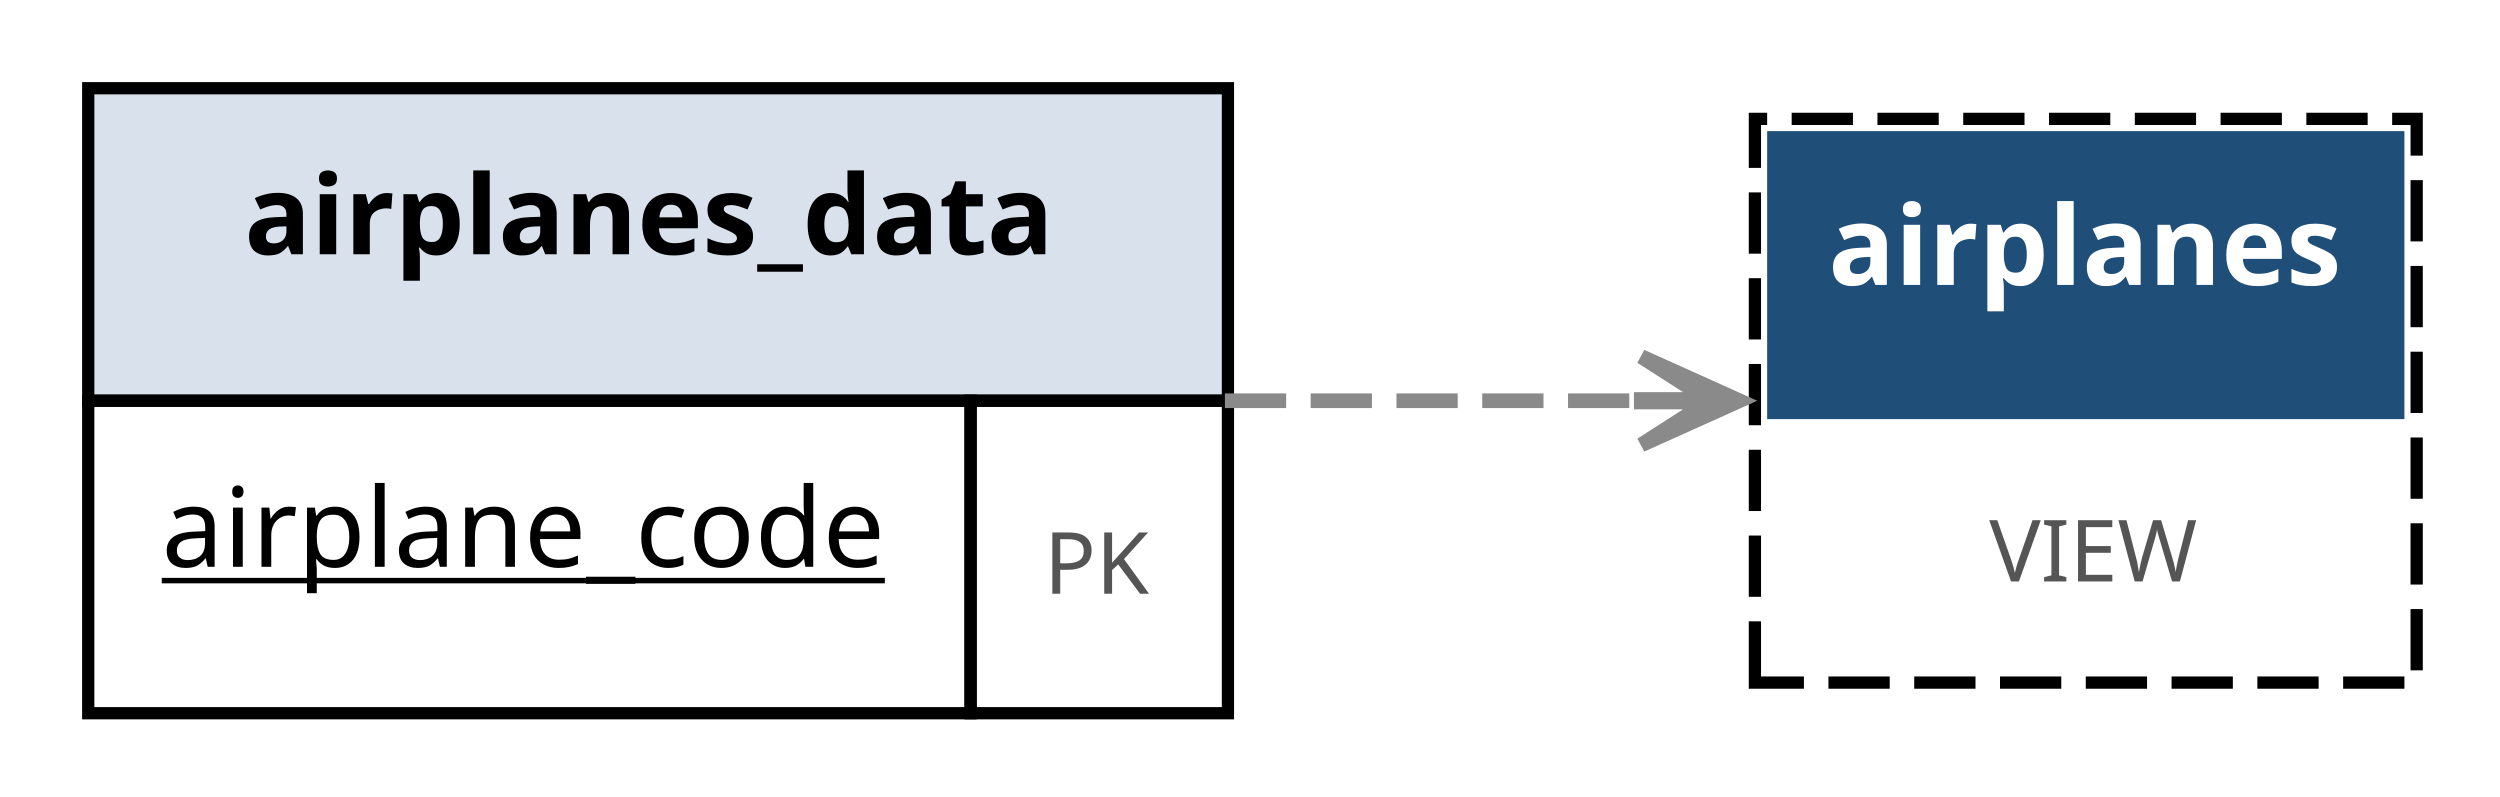
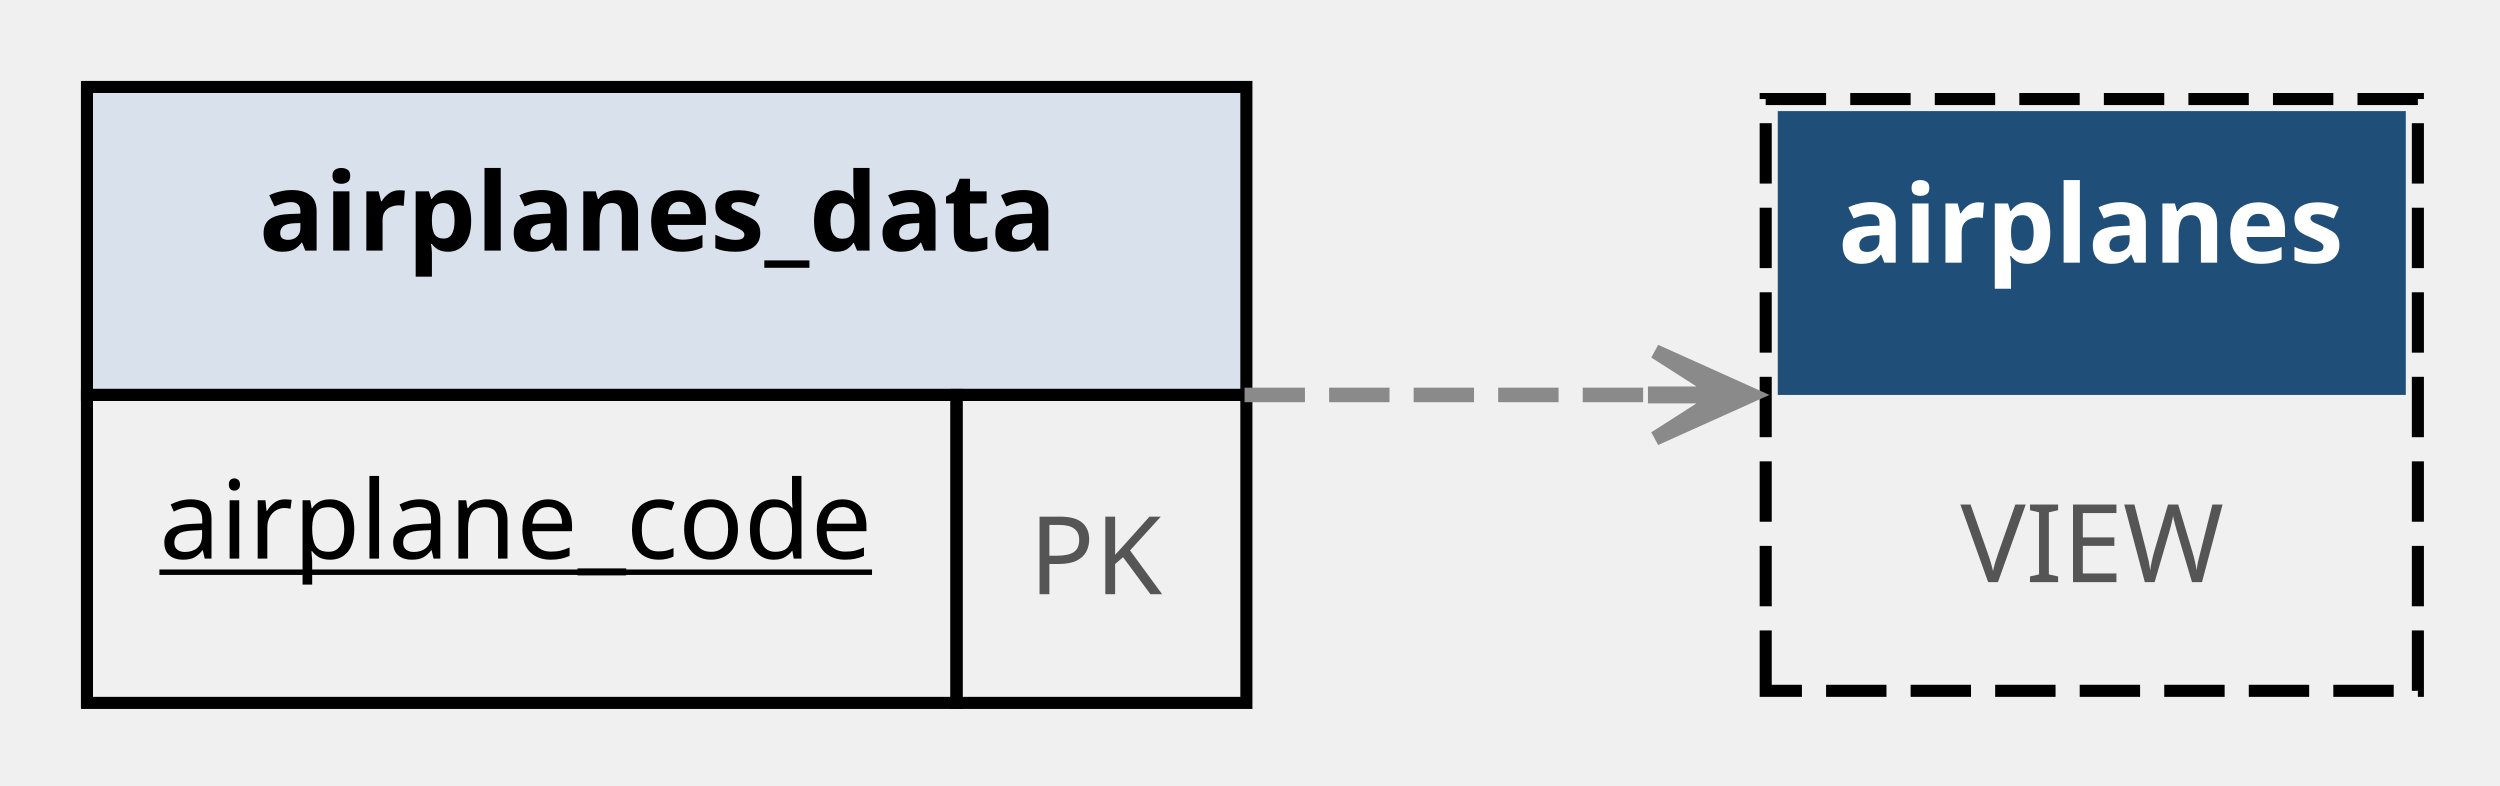
- <svg xmlns="http://www.w3.org/2000/svg" width="204pt" height="65pt" viewBox="0.00 0.00 204.00 65.00">
+ <svg xmlns="http://www.w3.org/2000/svg" width="207pt" height="65pt" viewBox="0.00 0.00 207.00 65.00">
  <g id="graph0" class="graph" transform="scale(1 1) rotate(0) translate(7.2 58.2)">
-     <polygon fill="white" stroke="none" points="-7.2,7.2 -7.2,-58.2 197.2,-58.2 197.2,7.2 -7.2,7.2" />
    <g id="node1" class="node">
-       <polygon fill="none" stroke="#000000" stroke-dasharray="5,2" points="136,-2.5 136,-48.5 190,-48.5 190,-2.5 136,-2.5" />
-       <polygon fill="#1f4e79" stroke="none" stroke-dasharray="5,2" points="137,-24 137,-47.5 189,-47.5 189,-24 137,-24" />
-       <text xml:space="preserve" text-anchor="start" x="142" y="-34.95" font-family="Noto Sans KR" font-weight="bold" font-size="9.00" fill="#ffffff">airplanes</text>
-       <text xml:space="preserve" text-anchor="start" x="155.12" y="-10.75" font-family="Noto Sans KR" font-size="7.00" fill="#555555">VIEW</text>
+       <polygon fill="none" stroke="#000000" stroke-dasharray="5,2" points="139,-1 139,-50 193,-50 193,-1 139,-1" />
+       <polygon fill="#1f4e79" stroke="none" stroke-dasharray="5,2" points="140,-25.5 140,-49 192,-49 192,-25.5 140,-25.5" />
+       <text xml:space="preserve" text-anchor="start" x="145" y="-36.45" font-family="Noto Sans KR" font-weight="bold" font-size="9.00" fill="#ffffff">airplanes</text>
+       <text xml:space="preserve" text-anchor="start" x="155.12" y="-10" font-family="Noto Sans KR" font-size="9.00" fill="#555555">VIEW</text>
    </g>
    <g id="node2" class="node">
-       <polygon fill="#d9e2ec" stroke="none" points="0,-25.5 0,-51 93,-51 93,-25.5 0,-25.5" />
-       <polygon fill="none" stroke="#000000" points="0,-25.5 0,-51 93,-51 93,-25.5 0,-25.5" />
-       <text xml:space="preserve" text-anchor="start" x="12.75" y="-37.45" font-family="Noto Sans KR" font-weight="bold" font-size="9.00" fill="#000000">airplanes_data</text>
+       <polygon fill="#d9e2ec" stroke="none" points="0,-25.5 0,-51 96,-51 96,-25.5 0,-25.5" />
+       <polygon fill="none" stroke="#000000" points="0,-25.5 0,-51 96,-51 96,-25.5 0,-25.5" />
+       <text xml:space="preserve" text-anchor="start" x="14.25" y="-37.45" font-family="Noto Sans KR" font-weight="bold" font-size="9.00" fill="#000000">airplanes_data</text>
      <polygon fill="none" stroke="#000000" points="0,0 0,-25.5 72,-25.5 72,0 0,0" />
      <text xml:space="preserve" text-anchor="start" x="6" y="-11.95" font-family="Noto Sans KR" text-decoration="underline" font-size="9.00">airplane_code</text>
-       <polygon fill="none" stroke="#000000" points="72,0 72,-25.5 93,-25.5 93,0 72,0" />
-       <text xml:space="preserve" text-anchor="start" x="78" y="-9.75" font-family="Noto Sans KR" font-size="7.00" fill="#555555">PK</text>
+       <polygon fill="none" stroke="#000000" points="72,0 72,-25.5 96,-25.5 96,0 72,0" />
+       <text xml:space="preserve" text-anchor="start" x="78" y="-9" font-family="Noto Sans KR" font-size="9.00" fill="#555555">PK</text>
    </g>
    <g id="edge1" class="edge">
-       <path fill="none" stroke="#8a8a8a" stroke-width="1.2" stroke-dasharray="5,2" d="M92.75,-25.5C104.05,-25.5 115.99,-25.5 126.73,-25.5" />
-       <polygon fill="#8a8a8a" stroke="#8a8a8a" stroke-width="1.2" points="134.73,-25.5 126.73,-29.1 132.19,-25.6 126.73,-25.6 126.73,-25.5 126.73,-25.4 132.19,-25.4 126.73,-21.9 134.73,-25.5" />
+       <path fill="none" stroke="#8a8a8a" stroke-width="1.2" stroke-dasharray="5,2" d="M95.85,-25.5C107.21,-25.5 119.16,-25.5 129.88,-25.5" />
+       <polygon fill="#8a8a8a" stroke="#8a8a8a" stroke-width="1.2" points="137.85,-25.5 129.85,-29.1 135.32,-25.6 129.85,-25.6 129.85,-25.5 129.85,-25.4 135.32,-25.4 129.85,-21.9 137.85,-25.5" />
    </g>
  </g>
</svg>
